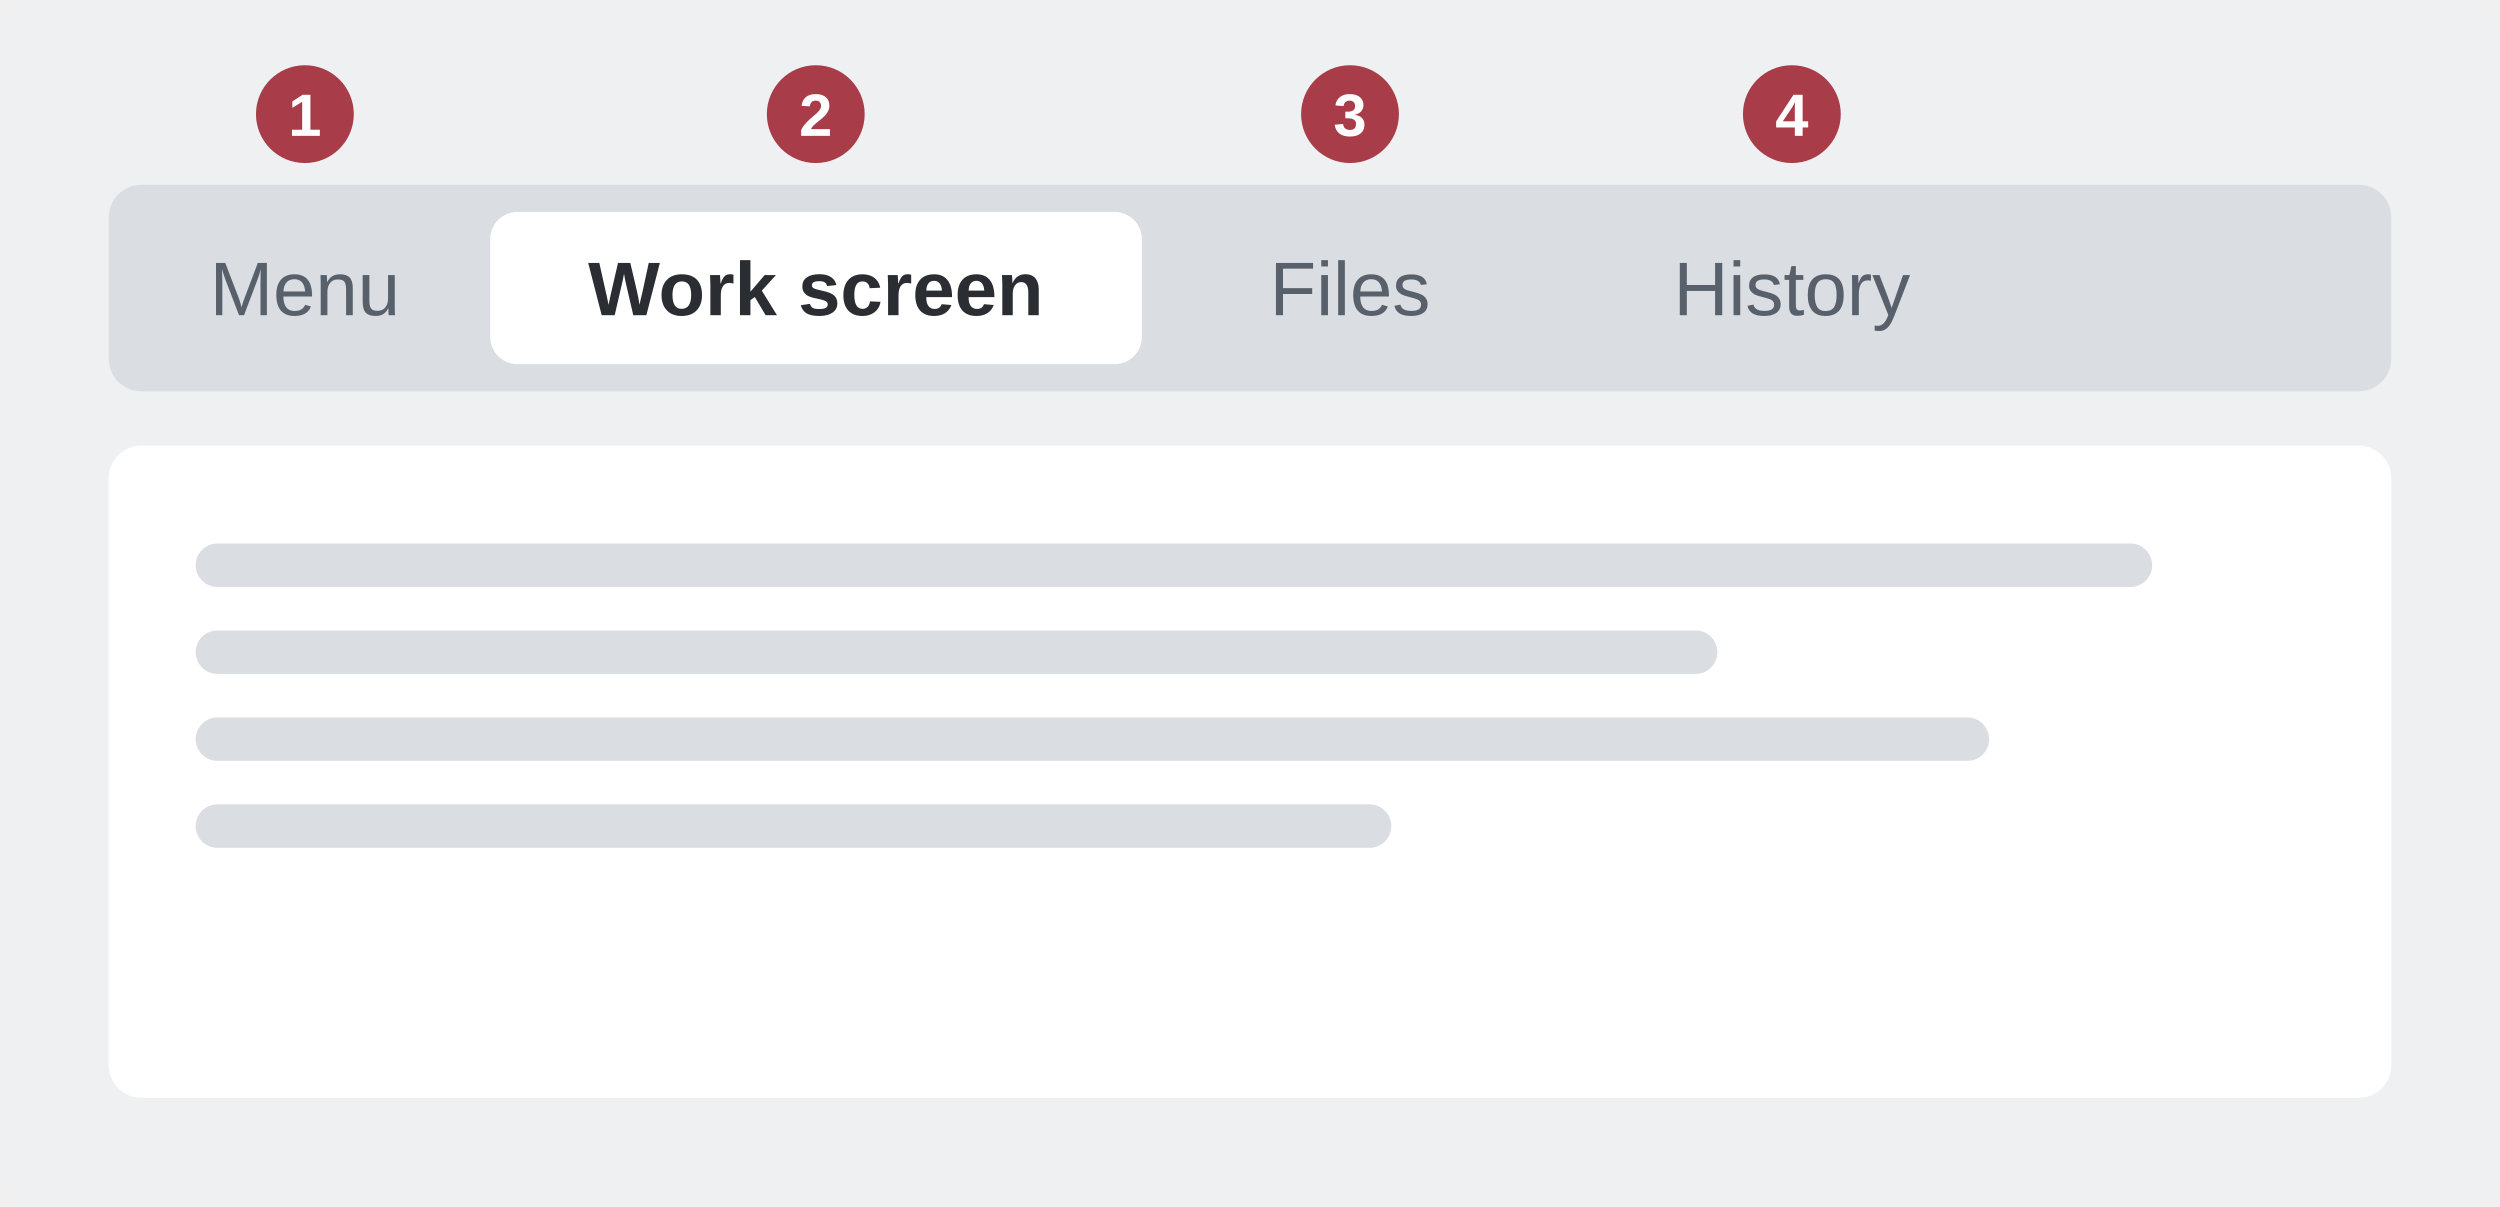
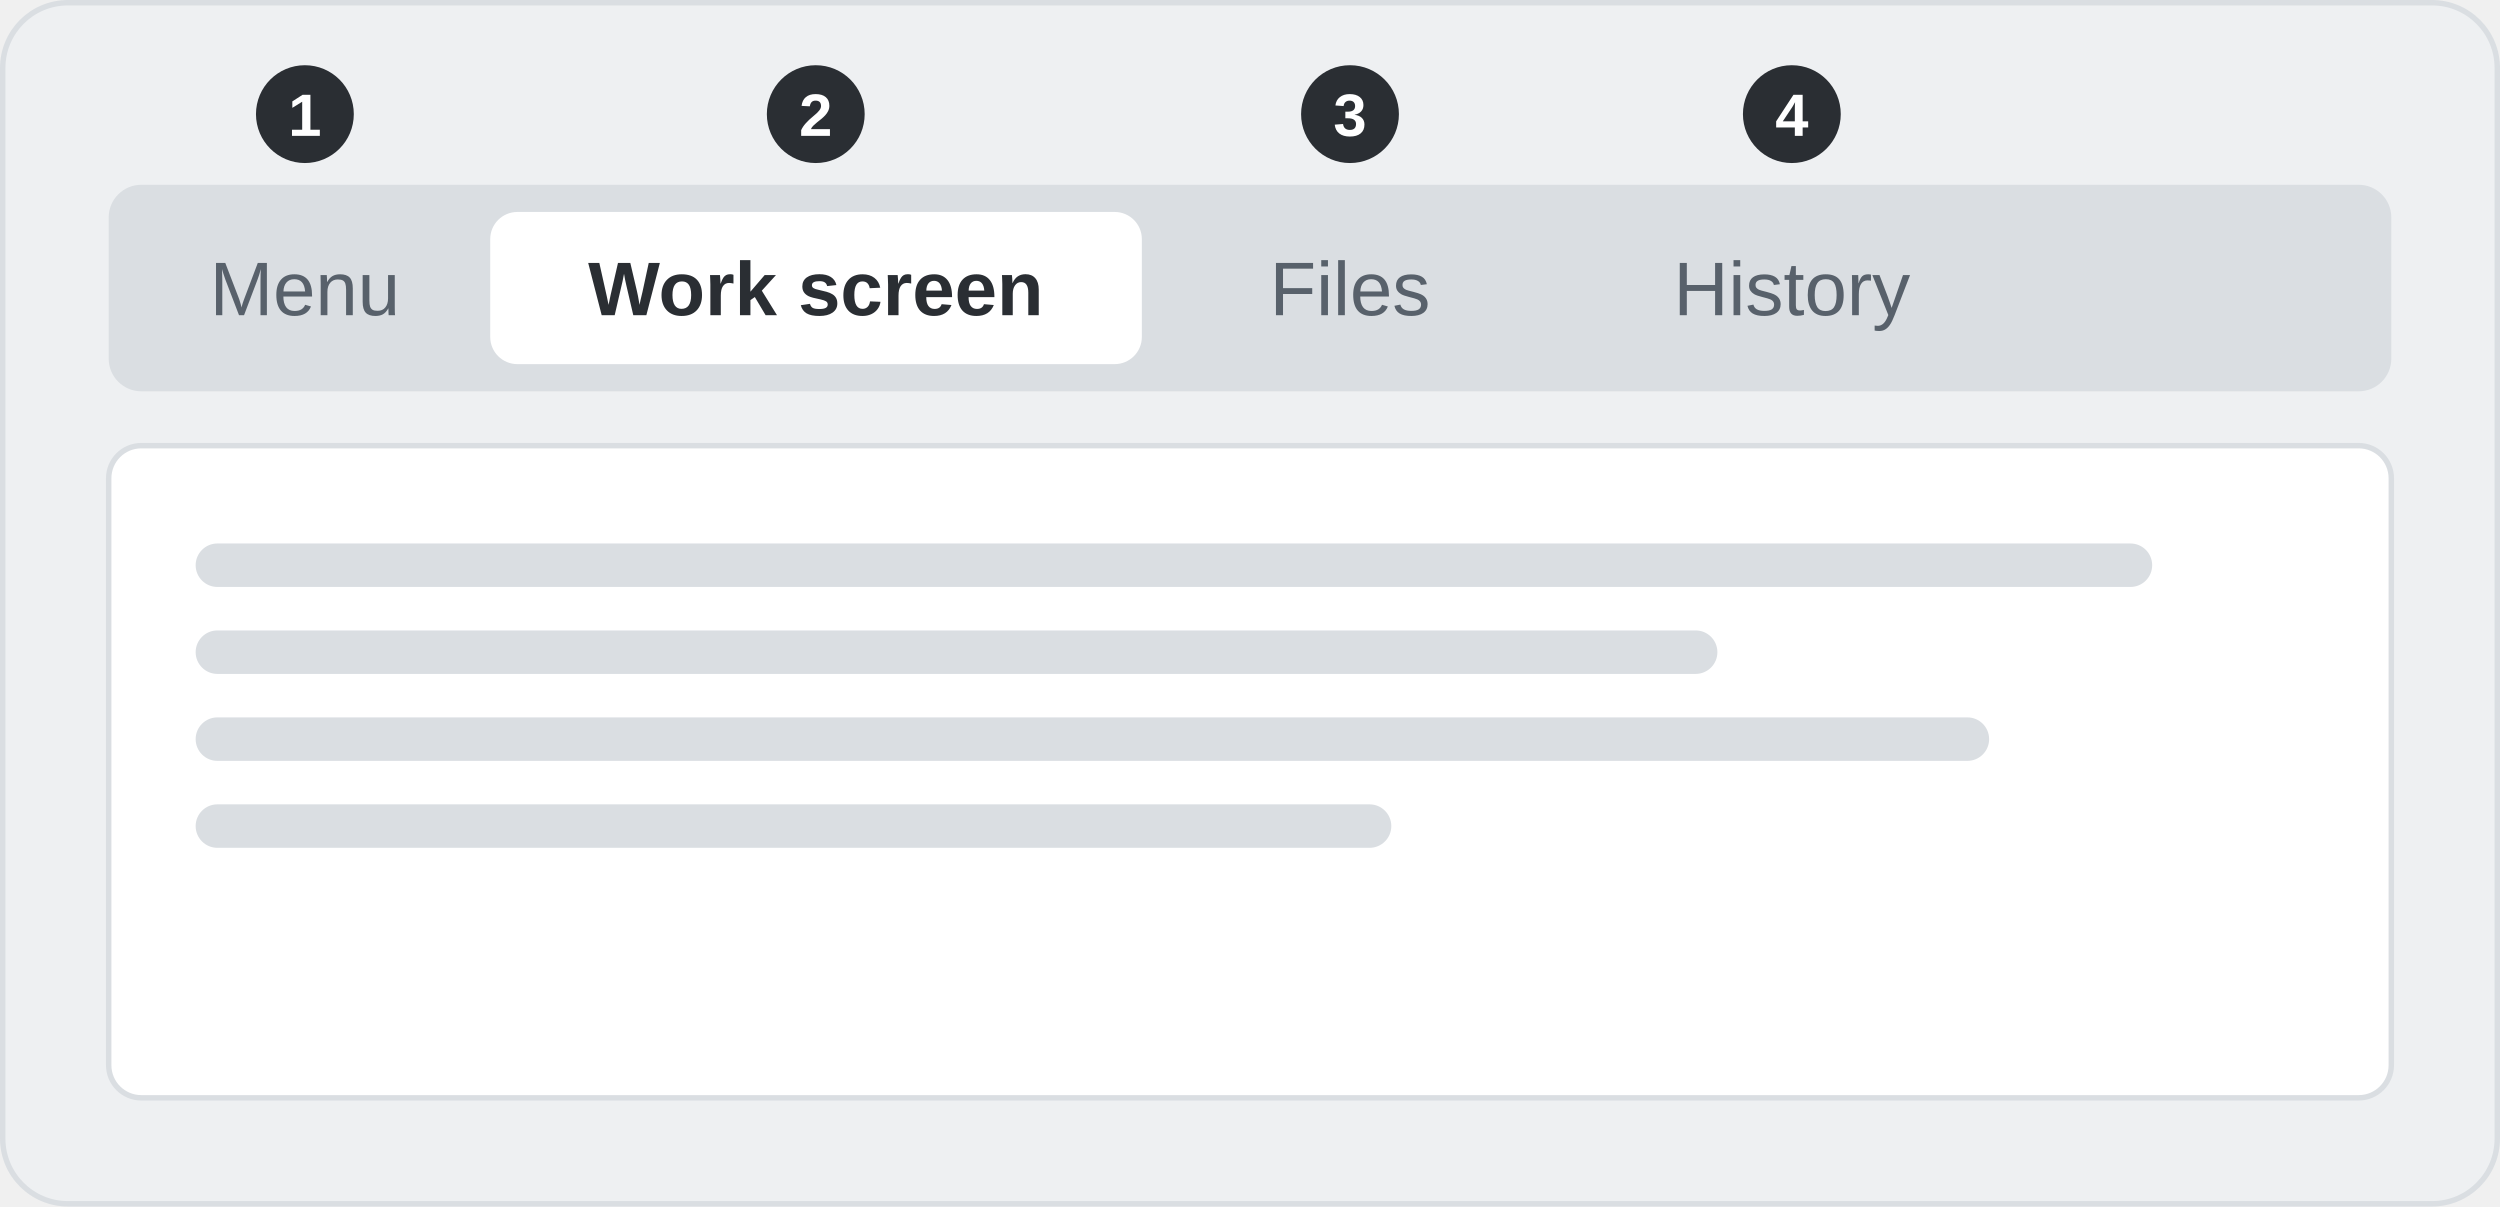
<svg xmlns="http://www.w3.org/2000/svg" role="img" width="460" height="222" viewBox="0 0 460 222" font-family="-apple-system, 'Hiragino Sans', 'Noto Sans JP', 'Helvetica Neue', Arial, sans-serif">
  <defs>

  </defs>
-   <rect width="460" height="222" rx="8" fill="#eef0f2" />
+   <rect x="0.5" y="0.5" width="459" height="221" rx="12" fill="#eef0f2" stroke="#dadee2" />
  <rect x="20" y="34" width="420" height="38" rx="6" fill="#dadee2" />
  <text x="56.1" y="58.0" font-size="14" fill="#58616b" text-anchor="middle">Menu</text>
-   <circle cx="56.1" cy="21.0" r="9" fill="#a83d49" />
+   <circle cx="56.1" cy="21.0" r="9" fill="#2a2e33" />
  <text x="56.1" y="25.0" font-size="11" fill="#ffffff" font-weight="700" text-anchor="middle">1</text>
  <rect x="90.2" y="39.0" width="119.9" height="28" rx="5" fill="#ffffff" />
  <text x="150.1" y="58.0" font-size="14" fill="#2a2e33" font-weight="600" text-anchor="middle">Work screen</text>
-   <circle cx="150.1" cy="21.0" r="9" fill="#a83d49" />
+   <circle cx="150.1" cy="21.0" r="9" fill="#2a2e33" />
  <text x="150.1" y="25.0" font-size="11" fill="#ffffff" font-weight="700" text-anchor="middle">2</text>
  <text x="248.4" y="58.0" font-size="14" fill="#58616b" text-anchor="middle">Files</text>
-   <circle cx="248.4" cy="21.0" r="9" fill="#a83d49" />
+   <circle cx="248.4" cy="21.0" r="9" fill="#2a2e33" />
  <text x="248.4" y="25.0" font-size="11" fill="#ffffff" font-weight="700" text-anchor="middle">3</text>
  <text x="329.7" y="58.0" font-size="14" fill="#58616b" text-anchor="middle">History</text>
-   <circle cx="329.7" cy="21.0" r="9" fill="#a83d49" />
+   <circle cx="329.7" cy="21.0" r="9" fill="#2a2e33" />
  <text x="329.7" y="25.0" font-size="11" fill="#ffffff" font-weight="700" text-anchor="middle">4</text>
-   <rect x="20" y="82" width="420" height="120" rx="6" fill="#ffffff" />
+   <rect x="20" y="82" width="420" height="120" rx="6" fill="#ffffff" stroke="#dadee2" />
  <rect x="36.0" y="100.0" width="360.0" height="8" rx="4" fill="#dadee2" />
  <rect x="36.0" y="116.0" width="280.0" height="8" rx="4" fill="#dadee2" />
  <rect x="36.0" y="132.0" width="330.0" height="8" rx="4" fill="#dadee2" />
  <rect x="36.0" y="148.0" width="220.0" height="8" rx="4" fill="#dadee2" />
</svg>
